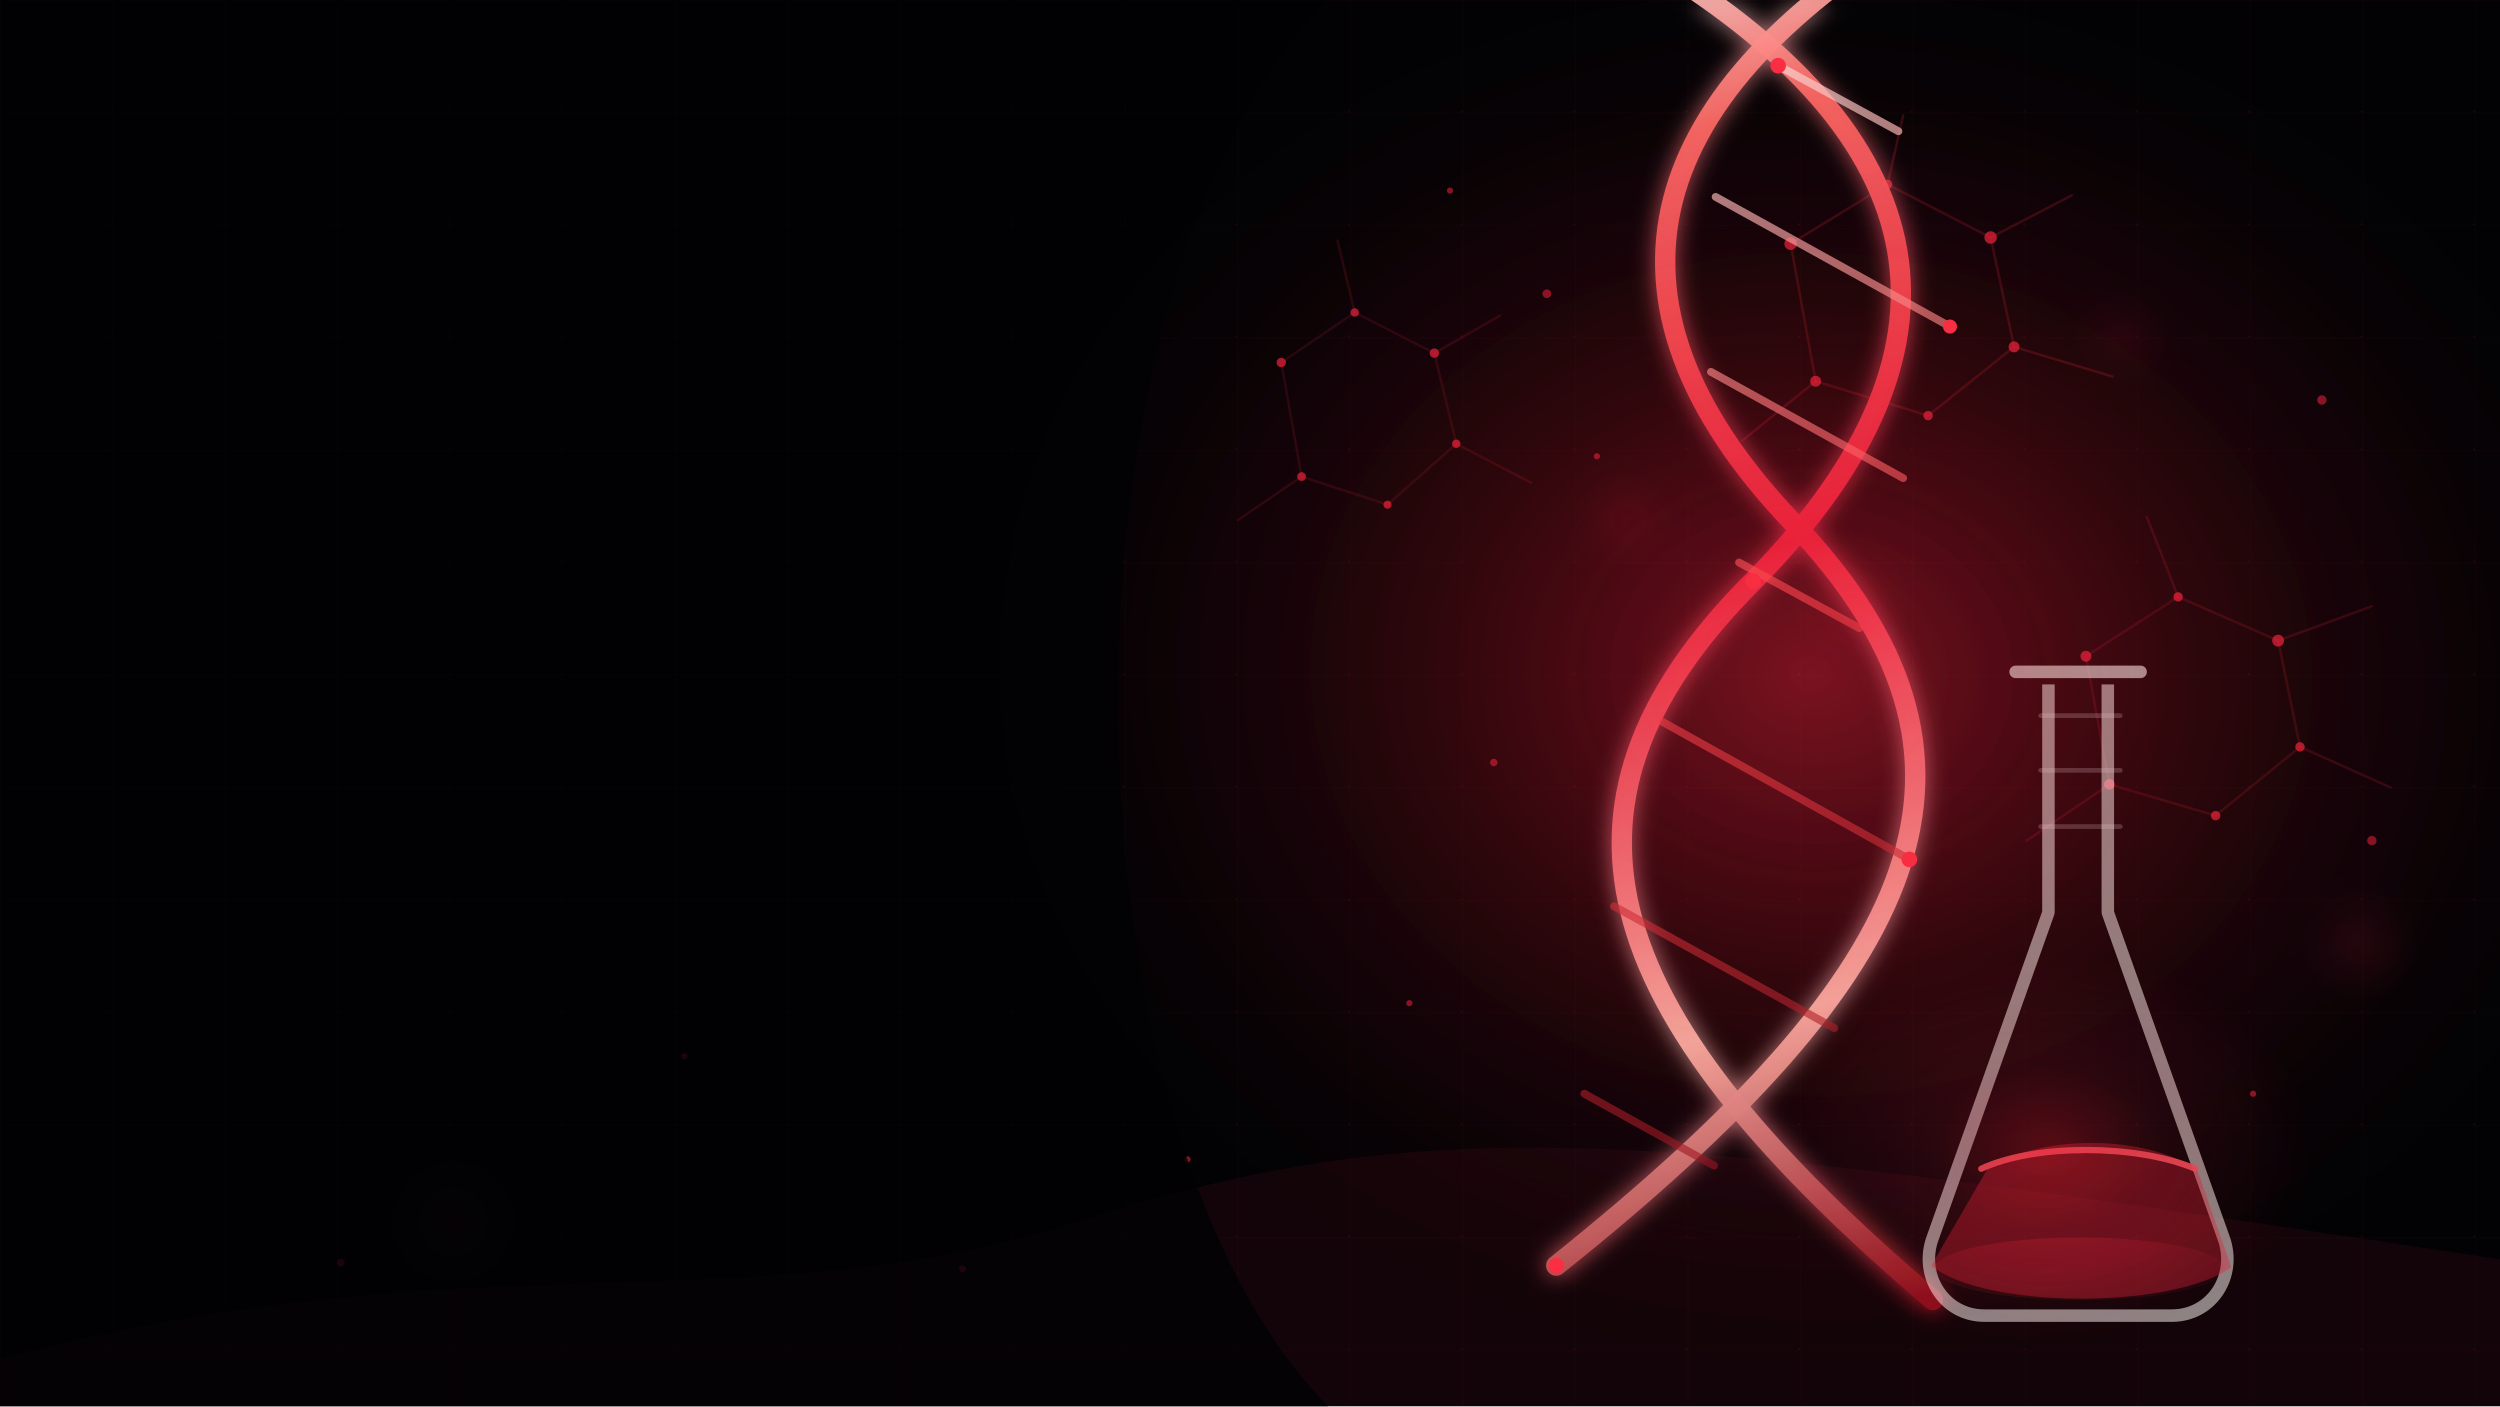
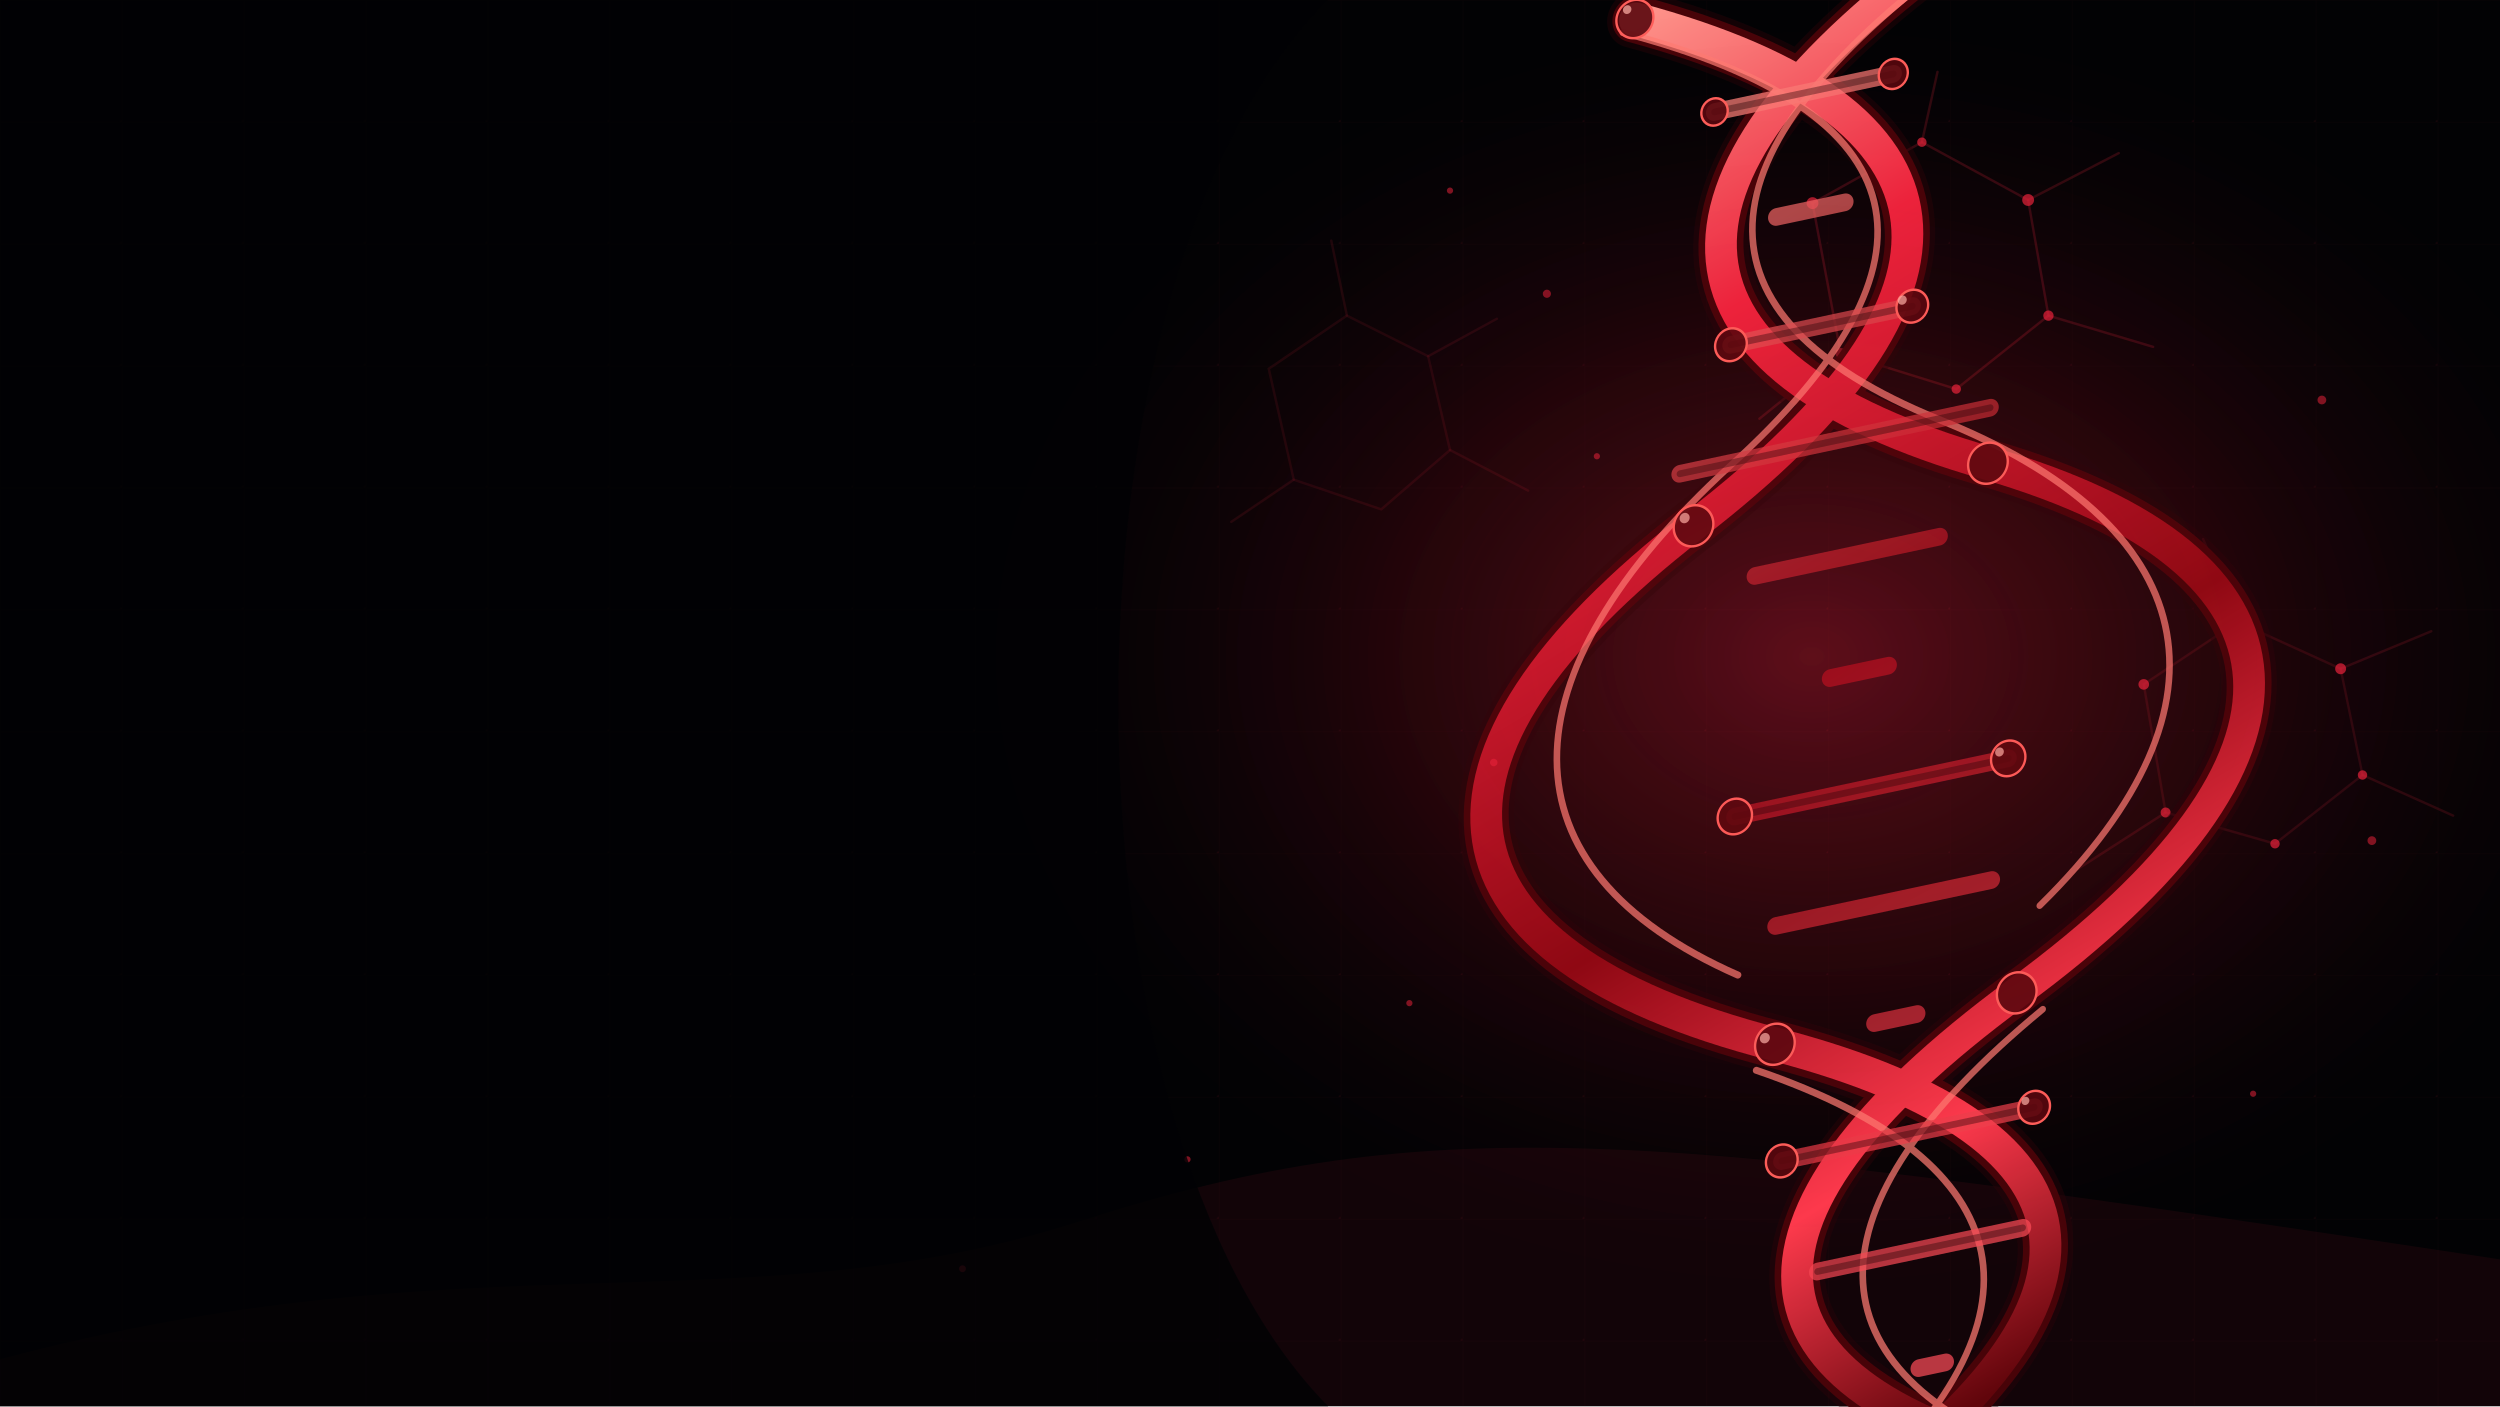
<svg xmlns="http://www.w3.org/2000/svg" width="1600" height="900" viewBox="0 0 1600 900" fill="none">
  <defs>
-     <radialGradient id="redMist" cx="0" cy="0" r="1" gradientUnits="userSpaceOnUse" gradientTransform="translate(1160 430) rotate(91) scale(470 560)">
-       <stop stop-color="#ef233c" stop-opacity="0.38" />
-       <stop offset="0.45" stop-color="#b20f22" stop-opacity="0.16" />
+     <radialGradient id="redMist" cx="0" cy="0" r="1" gradientUnits="userSpaceOnUse" gradientTransform="translate(1160 420) rotate(90) scale(430 560)">
+       <stop stop-color="#ef233c" stop-opacity="0.34" />
+       <stop offset="0.48" stop-color="#b20f22" stop-opacity="0.16" />
      <stop offset="1" stop-color="#020204" stop-opacity="0" />
    </radialGradient>
-     <radialGradient id="flaskGlow" cx="0" cy="0" r="1" gradientUnits="userSpaceOnUse" gradientTransform="translate(1310 735) rotate(90) scale(126 172)">
-       <stop stop-color="#ff1f2f" stop-opacity="0.9" />
-       <stop offset="0.42" stop-color="#ef233c" stop-opacity="0.28" />
-       <stop offset="1" stop-color="#ef233c" stop-opacity="0" />
+     <radialGradient id="tubeLight" cx="0" cy="0" r="1" gradientUnits="userSpaceOnUse" gradientTransform="translate(-10 -9) rotate(90) scale(26 42)">
+       <stop stop-color="#ffb3ad" stop-opacity="0.96" />
+       <stop offset="0.36" stop-color="#ff3046" stop-opacity="0.78" />
+       <stop offset="1" stop-color="#59070d" stop-opacity="0.9" />
    </radialGradient>
-     <linearGradient id="helixStroke" x1="930" y1="-20" x2="1195" y2="840" gradientUnits="userSpaceOnUse">
-       <stop stop-color="#fff1ed" stop-opacity="0.95" />
-       <stop offset="0.16" stop-color="#ff6a66" />
-       <stop offset="0.46" stop-color="#ef233c" />
-       <stop offset="0.78" stop-color="#ffb3a8" />
-       <stop offset="1" stop-color="#8f0f1b" />
+     <linearGradient id="tubeStroke" x1="-190" y1="-500" x2="170" y2="500" gradientUnits="userSpaceOnUse">
+       <stop stop-color="#ff9a8f" />
+       <stop offset="0.23" stop-color="#ef233c" />
+       <stop offset="0.58" stop-color="#8e0813" />
+       <stop offset="0.82" stop-color="#ff3a4d" />
+       <stop offset="1" stop-color="#61050b" />
    </linearGradient>
-     <linearGradient id="rungStroke" x1="920" y1="70" x2="1180" y2="760" gradientUnits="userSpaceOnUse">
-       <stop stop-color="#fff4ee" stop-opacity="0.86" />
-       <stop offset="0.5" stop-color="#ff4a4f" stop-opacity="0.78" />
-       <stop offset="1" stop-color="#8f0f1b" stop-opacity="0.72" />
+     <linearGradient id="rungStroke" x1="-130" y1="-420" x2="130" y2="420" gradientUnits="userSpaceOnUse">
+       <stop stop-color="#ff817b" stop-opacity="0.85" />
+       <stop offset="0.48" stop-color="#b90d1c" stop-opacity="0.78" />
+       <stop offset="1" stop-color="#ff4d59" stop-opacity="0.82" />
    </linearGradient>
-     <filter id="hotGlow" x="-35%" y="-35%" width="170%" height="170%" color-interpolation-filters="sRGB">
-       <feGaussianBlur stdDeviation="7" result="blur" />
-       <feColorMatrix in="blur" type="matrix" values="1 0 0 0 0.98 0 1 0 0 0.06 0 0 1 0 0.09 0 0 0 0.78 0" />
-       <feMerge>
-         <feMergeNode />
-         <feMergeNode in="SourceGraphic" />
-       </feMerge>
-     </filter>
-     <filter id="softGlow" x="-45%" y="-45%" width="190%" height="190%" color-interpolation-filters="sRGB">
-       <feGaussianBlur stdDeviation="12" />
-     </filter>
-     <pattern id="microGrid" width="72" height="72" patternUnits="userSpaceOnUse">
-       <path d="M72 0H0V72" stroke="#ef233c" stroke-opacity="0.055" stroke-width="1" />
-       <circle cx="72" cy="72" r="1.2" fill="#ef233c" fill-opacity="0.18" />
+     <pattern id="microGrid" width="78" height="78" patternUnits="userSpaceOnUse">
+       <path d="M78 0H0V78" stroke="#ef233c" stroke-opacity="0.045" stroke-width="1" />
+       <circle cx="78" cy="78" r="1.2" fill="#ef233c" fill-opacity="0.16" />
    </pattern>
  </defs>
  <rect width="1600" height="900" fill="#020204" />
-   <rect width="1600" height="900" fill="url(#microGrid)" opacity="0.55" />
+   <rect width="1600" height="900" fill="url(#microGrid)" opacity="0.5" />
  <rect width="1600" height="900" fill="url(#redMist)" />
  <path d="M0 870C300 790 478 850 690 782C920 708 1058 724 1600 806V900H0V870Z" fill="#ef233c" opacity="0.07" />
-   <g opacity="0.46" stroke="#ef233c" stroke-width="1.6" stroke-linecap="round">
-     <path d="M1146 156L1208 118L1274 152L1289 222L1234 266L1162 244L1146 156Z" opacity="0.42" />
-     <path d="M1208 118L1218 74M1274 152L1326 125M1289 222L1352 241M1162 244L1115 282" opacity="0.45" />
-     <path d="M1335 420L1394 382L1458 410L1472 478L1418 522L1350 502L1335 420Z" opacity="0.36" />
-     <path d="M1394 382L1374 331M1458 410L1518 388M1472 478L1530 504M1350 502L1297 538" opacity="0.38" />
-     <path d="M820 232L867 200L918 226L932 284L888 323L833 305L820 232Z" opacity="0.28" />
-     <path d="M867 200L856 154M918 226L960 202M932 284L980 309M833 305L792 333" opacity="0.3" />
+   <g opacity="0.42" stroke="#ef233c" stroke-width="1.55" stroke-linecap="round">
+     <path d="M1160 130L1230 91L1298 128L1311 202L1252 249L1178 226L1160 130Z" opacity="0.48" />
+     <path d="M1230 91L1240 46M1298 128L1356 98M1311 202L1378 222M1178 226L1126 268" opacity="0.45" />
+     <path d="M1372 438L1432 398L1498 428L1512 496L1456 540L1386 520L1372 438Z" opacity="0.32" />
+     <path d="M1432 398L1410 345M1498 428L1556 404M1512 496L1570 522M1386 520L1330 556" opacity="0.36" />
+     <path d="M812 236L862 202L914 228L928 288L884 326L828 307L812 236Z" opacity="0.24" />
+     <path d="M862 202L852 154M914 228L958 204M928 288L978 314M828 307L788 334" opacity="0.26" />
  </g>
-   <g fill="#ef233c" opacity="0.72">
-     <circle cx="1146" cy="156" r="4" />
-     <circle cx="1208" cy="118" r="3" />
-     <circle cx="1274" cy="152" r="4" />
-     <circle cx="1289" cy="222" r="3.5" />
-     <circle cx="1234" cy="266" r="3" />
-     <circle cx="1162" cy="244" r="3.5" />
-     <circle cx="1335" cy="420" r="3.5" />
-     <circle cx="1394" cy="382" r="3" />
-     <circle cx="1458" cy="410" r="3.8" />
-     <circle cx="1472" cy="478" r="3" />
-     <circle cx="1418" cy="522" r="3" />
-     <circle cx="1350" cy="502" r="3.4" />
-     <circle cx="820" cy="232" r="3" />
-     <circle cx="867" cy="200" r="2.7" />
-     <circle cx="918" cy="226" r="3" />
-     <circle cx="932" cy="284" r="2.7" />
-     <circle cx="888" cy="323" r="2.6" />
-     <circle cx="833" cy="305" r="2.8" />
+   <g fill="#ef233c" opacity="0.68">
+     <circle cx="1160" cy="130" r="3.8" />
+     <circle cx="1230" cy="91" r="3" />
+     <circle cx="1298" cy="128" r="3.8" />
+     <circle cx="1311" cy="202" r="3.3" />
+     <circle cx="1252" cy="249" r="3" />
+     <circle cx="1178" cy="226" r="3.3" />
+     <circle cx="1372" cy="438" r="3.4" />
+     <circle cx="1432" cy="398" r="3" />
+     <circle cx="1498" cy="428" r="3.5" />
+     <circle cx="1512" cy="496" r="3" />
+     <circle cx="1456" cy="540" r="3" />
+     <circle cx="1386" cy="520" r="3.2" />
  </g>
-   <g filter="url(#hotGlow)">
-     <path d="M1238 -52C1050 58 1010 190 1147 334C1292 486 1234 620 996 810" stroke="url(#helixStroke)" stroke-width="13" stroke-linecap="round" opacity="0.95" />
-     <path d="M1040 -34C1240 80 1274 218 1122 372C974 520 1027 653 1237 832" stroke="url(#helixStroke)" stroke-width="13" stroke-linecap="round" opacity="0.95" />
+   <g transform="translate(1190 430) rotate(-12) skewX(-6) scale(0.86)">
+     <g opacity="0.42" stroke="#2b0307" stroke-width="42" stroke-linecap="round">
+       <path d="M-116 -510C132 -390 132 -255 -112 -132C-354 -9 -350 136 -92 258C160 378 154 506 -98 614" />
+       <path d="M118 -510C-132 -390 -132 -255 112 -132C354 -9 350 136 92 258C-160 378 -154 506 98 614" />
+     </g>
+     <g stroke="#4a0308" stroke-width="34" stroke-linecap="round" opacity="0.95">
+       <path d="M-116 -510C132 -390 132 -255 -112 -132C-354 -9 -350 136 -92 258C160 378 154 506 -98 614" />
+       <path d="M118 -510C-132 -390 -132 -255 112 -132C354 -9 350 136 92 258C-160 378 -154 506 98 614" />
+     </g>
+     <g stroke="url(#tubeStroke)" stroke-width="24" stroke-linecap="round">
+       <path d="M-116 -510C132 -390 132 -255 -112 -132C-354 -9 -350 136 -92 258C160 378 154 506 -98 614" />
+       <path d="M118 -510C-132 -390 -132 -255 112 -132C354 -9 350 136 92 258C-160 378 -154 506 98 614" />
+     </g>
+     <g stroke="#ff7a72" stroke-width="5" stroke-linecap="round" opacity="0.72">
+       <path d="M-126 -502C92 -398 104 -284 -80 -170C-268 -52 -286 87 -114 202" />
+       <path d="M110 274C-86 382 -96 500 78 603" />
+       <path d="M130 -506C-86 -402 -102 -286 78 -172C266 -55 286 82 116 198" />
+       <path d="M-108 274C86 383 96 500 -76 604" />
+     </g>
+     <g stroke="url(#rungStroke)" stroke-width="13" stroke-linecap="round" opacity="0.86">
+       <path d="M-64 -430L72 -430" />
+       <path d="M-26 -344L26 -344" />
+       <path d="M68 -258L-70 -258" />
+       <path d="M118 -172L-118 -172" />
+       <path d="M70 -86L-70 -86" />
+       <path d="M-22 0L22 0" />
+       <path d="M-104 86L104 86" />
+       <path d="M-82 172L82 172" />
+       <path d="M16 258L-16 258" />
+       <path d="M96 344L-96 344" />
+       <path d="M78 430L-78 430" />
+       <path d="M-10 516L10 516" />
+     </g>
+     <g stroke="#210205" stroke-width="5" stroke-linecap="round" opacity="0.38">
+       <path d="M-64 -430L72 -430" />
+       <path d="M68 -258L-70 -258" />
+       <path d="M118 -172L-118 -172" />
+       <path d="M-104 86L104 86" />
+       <path d="M96 344L-96 344" />
+       <path d="M78 430L-78 430" />
+     </g>
+     <g fill="url(#tubeLight)" stroke="#ff5e5a" stroke-width="1.8">
+       <circle cx="-116" cy="-510" r="14" />
+       <circle cx="118" cy="-510" r="14" />
+       <circle cx="-64" cy="-430" r="10" />
+       <circle cx="72" cy="-430" r="11" />
+       <circle cx="68" cy="-258" r="12" />
+       <circle cx="-70" cy="-258" r="12" />
+       <circle cx="-112" cy="-132" r="15" />
+       <circle cx="112" cy="-132" r="15" />
+       <circle cx="-104" cy="86" r="13" />
+       <circle cx="104" cy="86" r="13" />
+       <circle cx="-92" cy="258" r="15" />
+       <circle cx="92" cy="258" r="15" />
+       <circle cx="96" cy="344" r="12" />
+       <circle cx="-96" cy="344" r="12" />
+       <circle cx="-98" cy="614" r="15" />
+       <circle cx="98" cy="614" r="15" />
+     </g>
+     <g fill="#ffb2a8" opacity="0.7">
+       <circle cx="-121" cy="-518" r="3.2" />
+       <circle cx="112" cy="-518" r="3" />
+       <circle cx="61" cy="-264" r="3.4" />
+       <circle cx="-118" cy="-139" r="3.8" />
+       <circle cx="98" cy="80" r="3.3" />
+       <circle cx="-99" cy="252" r="3.8" />
+       <circle cx="90" cy="338" r="3" />
+       <circle cx="-104" cy="606" r="3.6" />
+     </g>
  </g>
-   <g stroke="url(#rungStroke)" stroke-width="5" stroke-linecap="round" opacity="0.82">
-     <path d="M1138 42L1215 84" />
-     <path d="M1098 126L1248 209" />
-     <path d="M1095 238L1218 306" />
-     <path d="M1113 360L1190 402" />
-     <path d="M1064 462L1222 550" />
-     <path d="M1033 580L1174 658" />
-     <path d="M1014 700L1097 746" />
-   </g>
-   <g fill="#ff3046">
-     <circle cx="1238" cy="-52" r="4" />
-     <circle cx="1138" cy="42" r="5" />
-     <circle cx="1248" cy="209" r="4.5" />
-     <circle cx="1122" cy="372" r="5" />
-     <circle cx="1222" cy="550" r="5" />
-     <circle cx="996" cy="810" r="5" />
-   </g>
-   <g opacity="0.92">
-     <path d="M1290 430H1370" stroke="#fff5f2" stroke-opacity="0.66" stroke-width="8" stroke-linecap="round" />
-     <path d="M1311 438V584L1237 792C1228 816 1244 842 1270 842H1390C1416 842 1432 816 1423 792L1349 584V438" stroke="#fff5f2" stroke-opacity="0.58" stroke-width="8" stroke-linejoin="round" />
-     <path d="M1272 748C1302 728 1366 724 1406 748L1428 811C1391 838 1270 838 1236 810L1272 748Z" fill="#ef233c" fill-opacity="0.38" />
-     <ellipse cx="1331" cy="812" rx="93" ry="20" fill="url(#flaskGlow)" />
-     <path d="M1268 748C1302 732 1367 732 1405 748" stroke="#ff5360" stroke-opacity="0.9" stroke-width="4" stroke-linecap="round" />
-     <path d="M1306 458H1357M1306 493H1357M1306 529H1357" stroke="#fff5f2" stroke-opacity="0.22" stroke-width="3" stroke-linecap="round" />
-   </g>
-   <g filter="url(#softGlow)" opacity="0.72">
-     <circle cx="1040" cy="332" r="18" fill="#ef233c" opacity="0.16" />
-     <circle cx="1184" cy="384" r="24" fill="#ef233c" opacity="0.16" />
-     <circle cx="1358" cy="216" r="16" fill="#ef233c" opacity="0.14" />
-     <circle cx="1510" cy="604" r="22" fill="#ef233c" opacity="0.16" />
-     <circle cx="290" cy="782" r="18" fill="#ef233c" opacity="0.12" />
-   </g>
-   <g fill="#ef233c" opacity="0.56">
+   <g fill="#ef233c" opacity="0.52">
    <circle cx="928" cy="122" r="2" />
-     <circle cx="990" cy="188" r="2.8" />
+     <circle cx="990" cy="188" r="2.6" />
    <circle cx="1022" cy="292" r="2" />
    <circle cx="956" cy="488" r="2.4" />
    <circle cx="902" cy="642" r="2" />
-     <circle cx="1486" cy="256" r="3" />
-     <circle cx="1518" cy="538" r="3" />
+     <circle cx="1486" cy="256" r="2.8" />
+     <circle cx="1518" cy="538" r="2.8" />
    <circle cx="1442" cy="700" r="2" />
    <circle cx="760" cy="742" r="2" />
    <circle cx="616" cy="812" r="2.2" />
-     <circle cx="438" cy="676" r="2" />
-     <circle cx="218" cy="808" r="2.4" />
  </g>
-   <rect width="1600" height="900" fill="url(#redMist)" opacity="0.32" />
-   <rect width="1600" height="900" fill="url(#flaskGlow)" opacity="0.2" />
-   <rect width="1600" height="900" fill="url(#microGrid)" opacity="0.18" />
-   <rect width="1600" height="900" fill="url(#redMist)" opacity="0.28" />
-   <rect width="1600" height="900" fill="url(#flaskGlow)" opacity="0.16" />
-   <path d="M0 0H850C670 180 672 720 850 900H0V0Z" fill="#020204" fill-opacity="0.8" />
-   <rect width="1600" height="900" fill="none" />
+   <rect width="1600" height="900" fill="url(#redMist)" opacity="0.22" />
+   <path d="M0 0H850C670 180 672 720 850 900H0V0Z" fill="#020204" fill-opacity="0.82" />
</svg>
